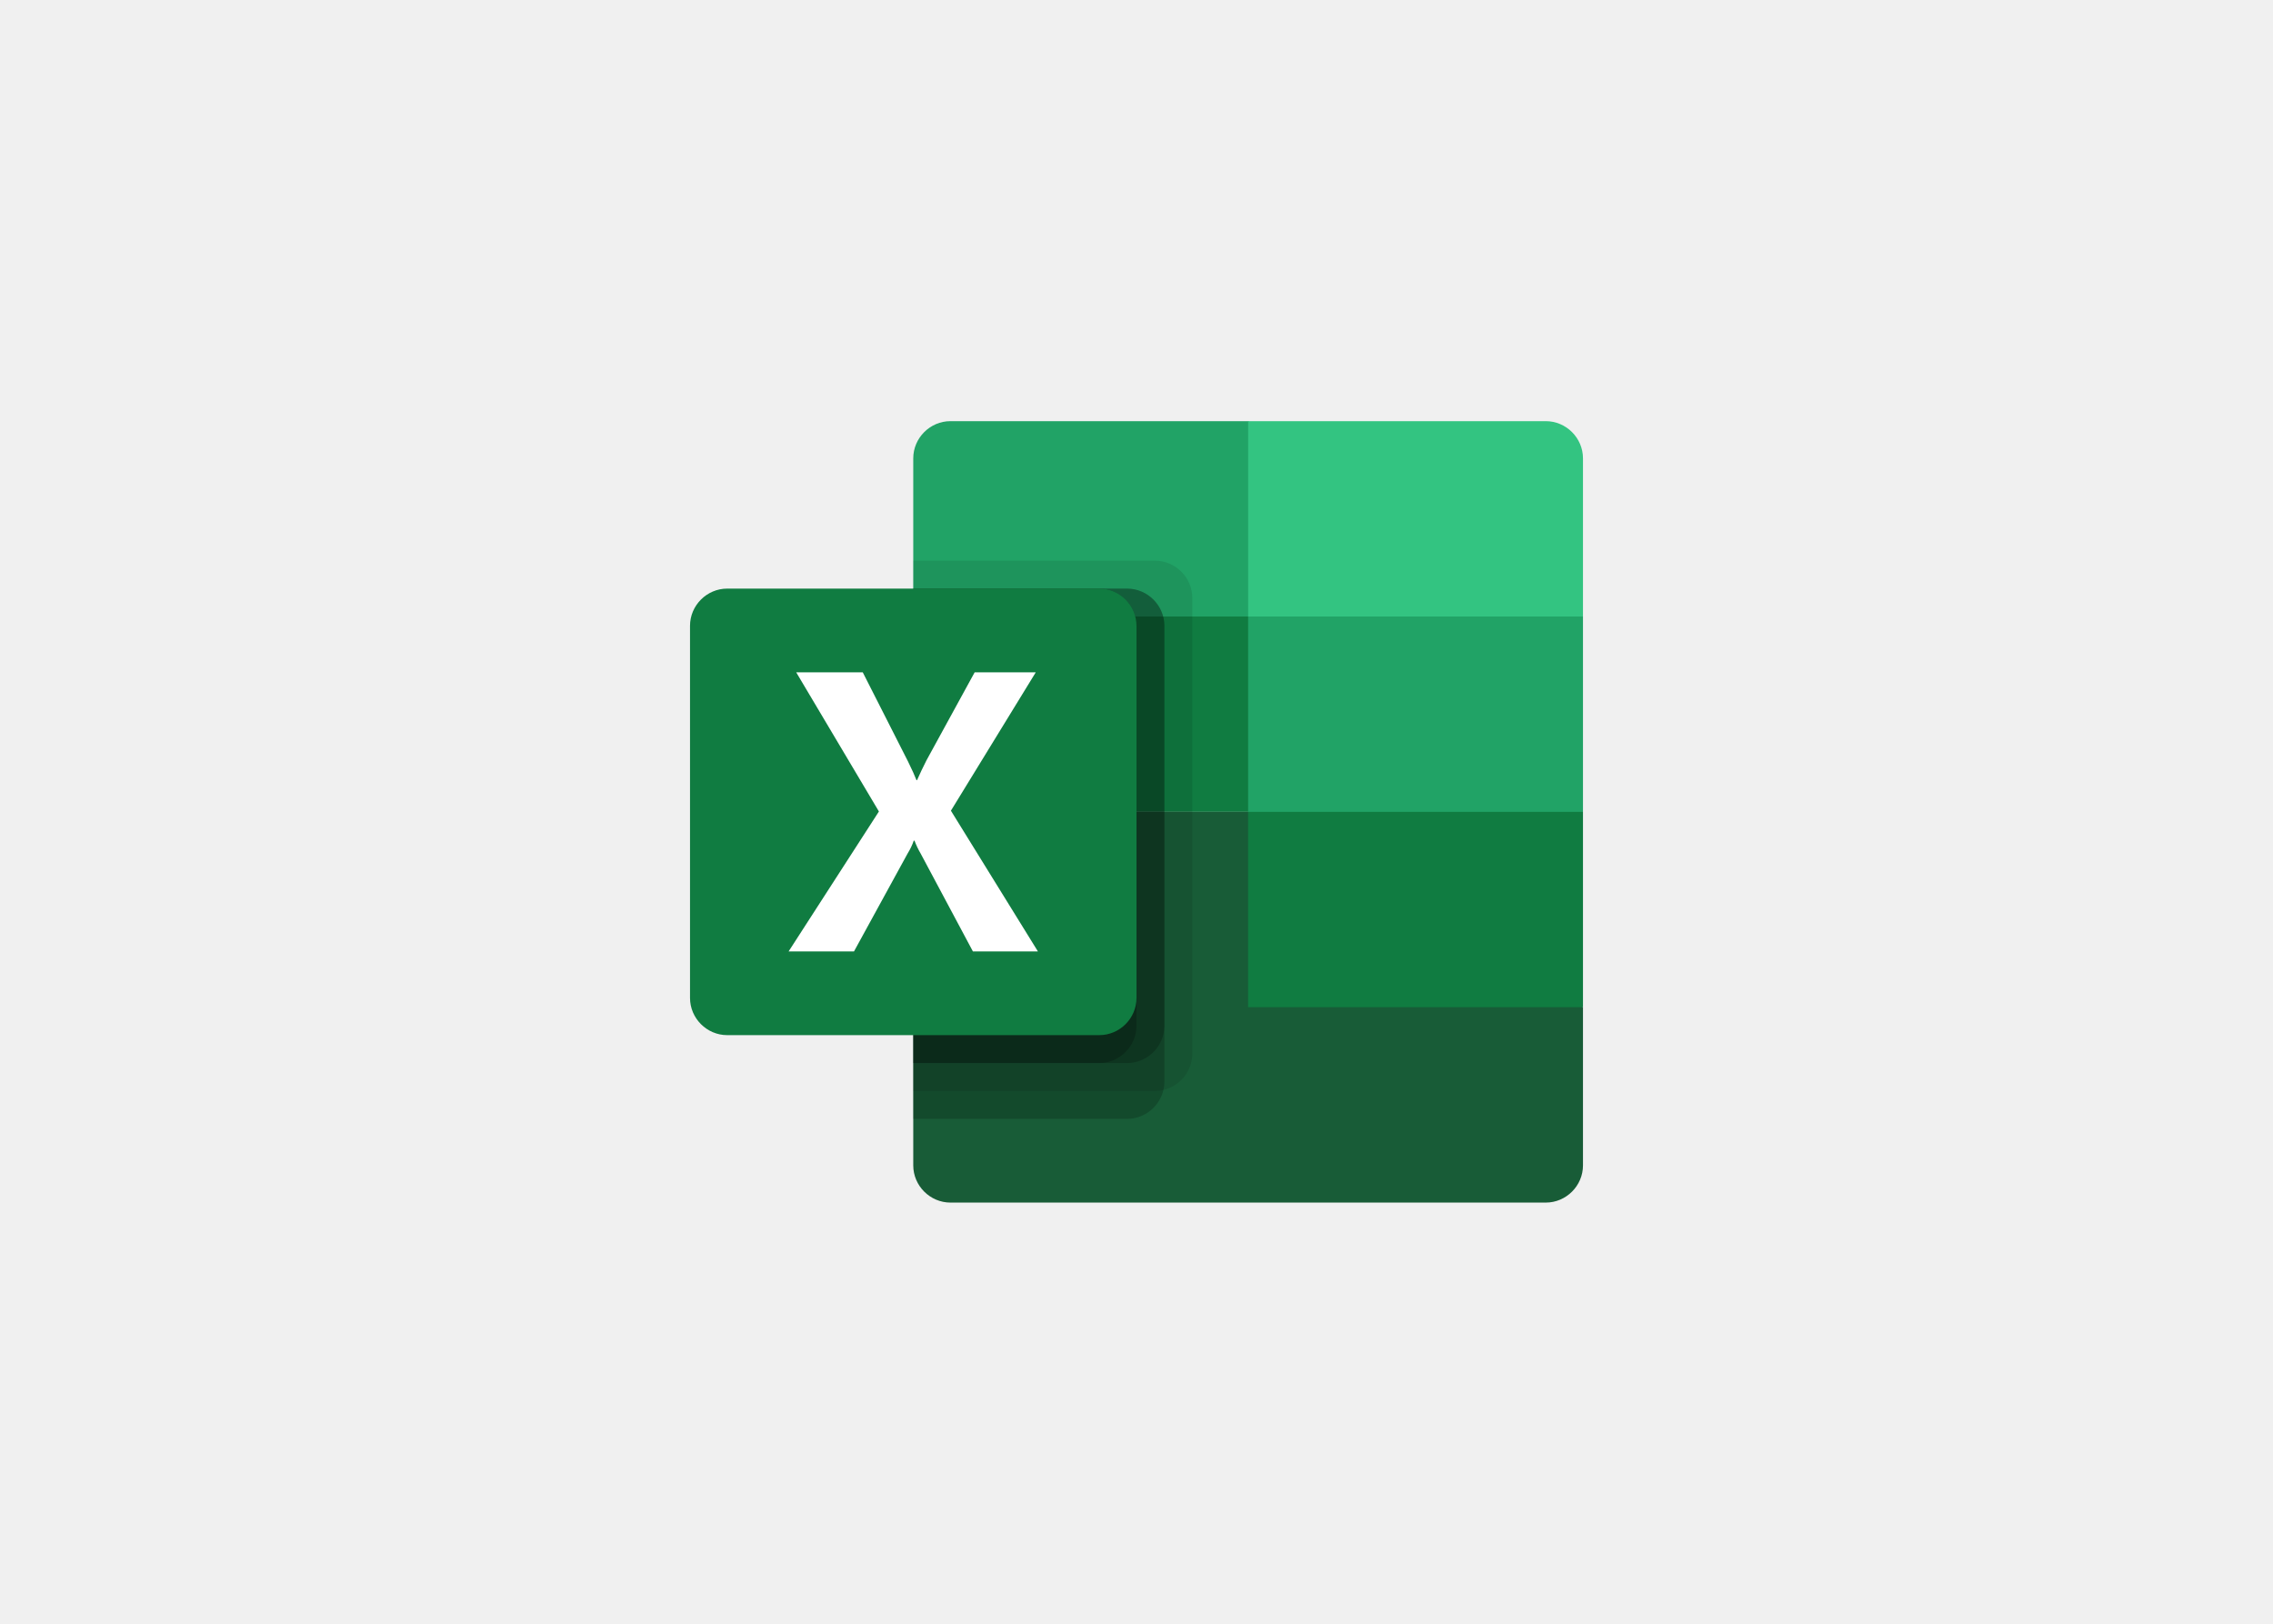
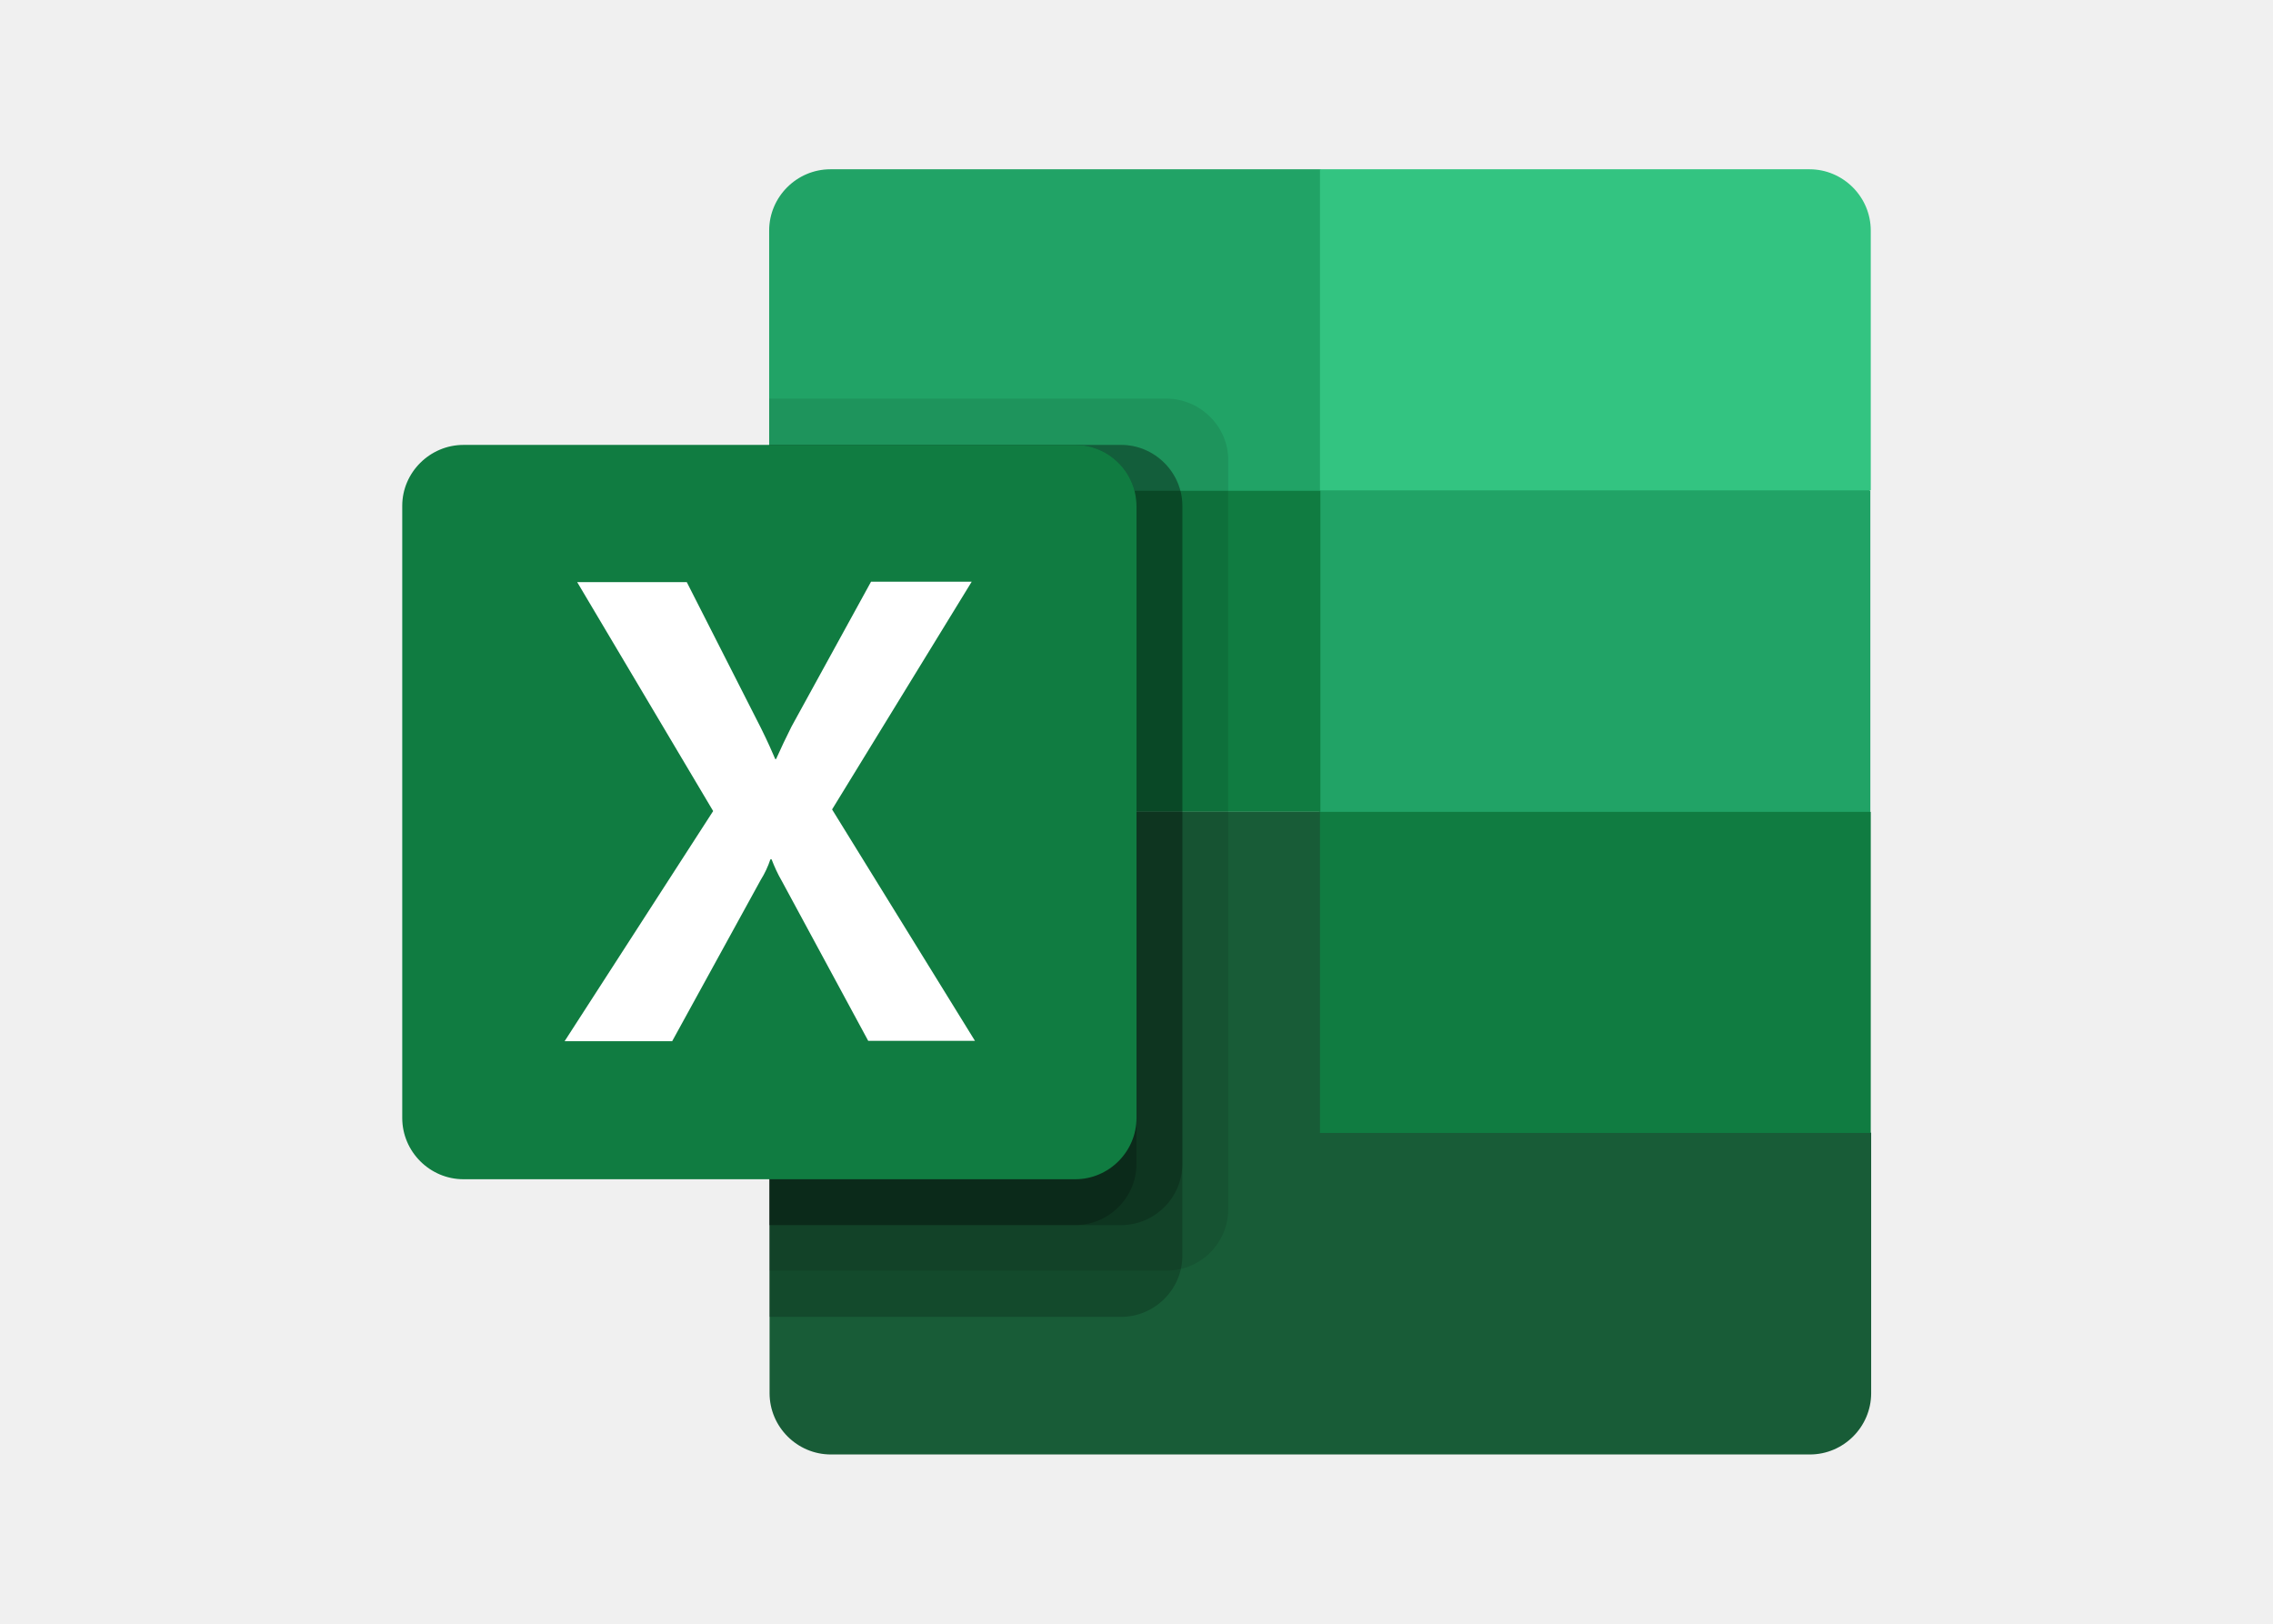
- <svg xmlns="http://www.w3.org/2000/svg" clip-rule="evenodd" fill-rule="evenodd" stroke-linejoin="round" stroke-miterlimit="1.414" viewBox="0 0 560 400">
-   <path d="m307.5 103.75h-73.334c-5.028 0-9.167 4.139-9.167 9.166v38.959l82.501 48.125 41.25 17.405 41.25-17.405v-48.125z" fill="#21a366" fill-rule="nonzero" />
-   <path d="m224.999 151.875h82.501v48.125h-82.501z" fill="#107c41" />
-   <path d="m380.834 103.75h-73.334v48.125h82.5v-38.959c0-5.027-4.139-9.166-9.166-9.166z" fill="#33c481" fill-rule="nonzero" />
-   <path d="m307.5 200h-82.501v87.084c0 5.027 4.139 9.166 9.167 9.166h146.668c5.027 0 9.166-4.139 9.166-9.166v-38.959z" fill="#185c37" fill-rule="nonzero" />
-   <path d="m307.5 200h82.5v48.125h-82.5z" fill="#107c41" />
-   <g fill-rule="nonzero">
-     <path d="m284.584 138.125h-59.584v130.625h59.584c5.022-.014 9.152-4.144 9.166-9.166v-112.293c-.014-5.022-4.144-9.152-9.166-9.166z" fill-opacity=".094" />
-     <g fill-opacity=".2">
-       <path d="m277.709 145h-52.709v130.625h52.709c5.022-.014 9.152-4.144 9.166-9.166v-112.293c-.014-5.022-4.144-9.152-9.166-9.166z" />
-       <path d="m277.709 145h-52.709v116.875h52.709c5.022-.014 9.152-4.144 9.166-9.166v-98.543c-.014-5.022-4.144-9.152-9.166-9.166z" />
-       <path d="m270.834 145h-45.834v116.875h45.834c5.022-.014 9.152-4.144 9.166-9.166v-98.543c-.014-5.022-4.144-9.152-9.166-9.166z" />
+ <svg xmlns="http://www.w3.org/2000/svg" version="1.1" id="Layer_1" x="0px" y="0px" viewBox="0 0 560 400" style="enable-background:new 0 0 560 400;" xml:space="preserve">
+   <style type="text/css">
+ 	.st0{fill:#21A366;}
+ 	.st1{fill-rule:evenodd;clip-rule:evenodd;fill:#107C41;}
+ 	.st2{fill:#33C481;}
+ 	.st3{fill:#185C37;}
+ 	.st4{fill-opacity:9.411800e-02;}
+ 	.st5{fill-opacity:0.2;}
+ 	.st6{fill:#107C41;}
+ 	.st7{fill:#FFFFFF;}
+ 	.st8{fill:none;}
+ </style>
+   <path class="st0" d="M325.2,41.7H204.6c-8.3,0-15.1,6.8-15.1,15.1v64.1L325.2,200l67.8,28.6l67.8-28.6v-79.1L325.2,41.7z" />
+   <path class="st1" d="M189.6,120.9h135.7V200H189.6V120.9z" />
+   <path class="st2" d="M445.8,41.7H325.2v79.1h135.7V56.8C460.9,48.5,454.1,41.7,445.8,41.7L445.8,41.7z" />
+   <path class="st3" d="M325.2,200H189.6v143.2c0,8.3,6.8,15.1,15.1,15.1h241.2c8.3,0,15.1-6.8,15.1-15.1v-64.1L325.2,200z" />
+   <path class="st1" d="M325.2,200h135.7v79.1H325.2V200z" />
+   <g>
+     <path class="st4" d="M287.5,98.2h-98v214.8h98c8.3,0,15.1-6.8,15.1-15.1V113.3C302.6,105.1,295.8,98.3,287.5,98.2L287.5,98.2z" />
+     <g>
+       <path class="st5" d="M276.2,109.6h-86.7v214.8h86.7c8.3,0,15.1-6.8,15.1-15.1V124.6C291.3,116.4,284.5,109.6,276.2,109.6    L276.2,109.6z" />
+       <path class="st5" d="M276.2,109.6h-86.7v192.2h86.7c8.3,0,15.1-6.8,15.1-15.1v-162C291.3,116.4,284.5,109.6,276.2,109.6    L276.2,109.6z" />
+       <path class="st5" d="M264.9,109.6h-75.4v192.2h75.4c8.3,0,15.1-6.8,15.1-15.1v-162C280,116.4,273.2,109.6,264.9,109.6L264.9,109.6    z" />
    </g>
-     <path d="m179.166 145h91.668c5.027 0 9.166 4.139 9.166 9.166v91.668c0 5.027-4.138 9.166-9.166 9.166h-91.668c-5.027 0-9.166-4.139-9.166-9.166v-91.668c0-5.027 4.139-9.166 9.166-9.166z" fill="#107c41" />
-     <path d="m194.292 234.375 22.246-34.471-20.376-34.279h16.397l11.123 21.909c1.022 2.079 1.725 3.63 2.109 4.652h.144c.734-1.661 1.502-3.276 2.302-4.843l11.889-21.718h15.055l-20.904 34.087 21.431 34.663h-16.014l-12.849-24.067c-.605-1.023-1.118-2.099-1.534-3.212h-.191c-.376 1.091-.874 2.136-1.487 3.115l-13.232 24.164z" fill="#fff" />
+     <path class="st6" d="M114.2,109.6h150.7c8.3,0,15.1,6.8,15.1,15.1v150.7c0,8.3-6.8,15.1-15.1,15.1H114.2c-8.3,0-15.1-6.8-15.1-15.1   V124.6C99.1,116.4,105.9,109.6,114.2,109.6L114.2,109.6z" />
+     <path class="st7" d="M139.1,256.5l36.6-56.7l-33.5-56.4h27l18.3,36c1.7,3.4,2.8,6,3.5,7.6h0.2c1.2-2.7,2.5-5.4,3.8-8l19.6-35.7   h24.8l-34.4,56.1l35.2,57h-26.3L192.6,217c-1-1.7-1.8-3.5-2.5-5.3h-0.3c-0.6,1.8-1.4,3.5-2.4,5.1l-21.8,39.7L139.1,256.5z" />
  </g>
-   <path d="m170 90h220v220h-220z" fill="none" />
+   <path class="st8" d="M99.1,19.1h361.8v361.8H99.1V19.1z" />
</svg>
